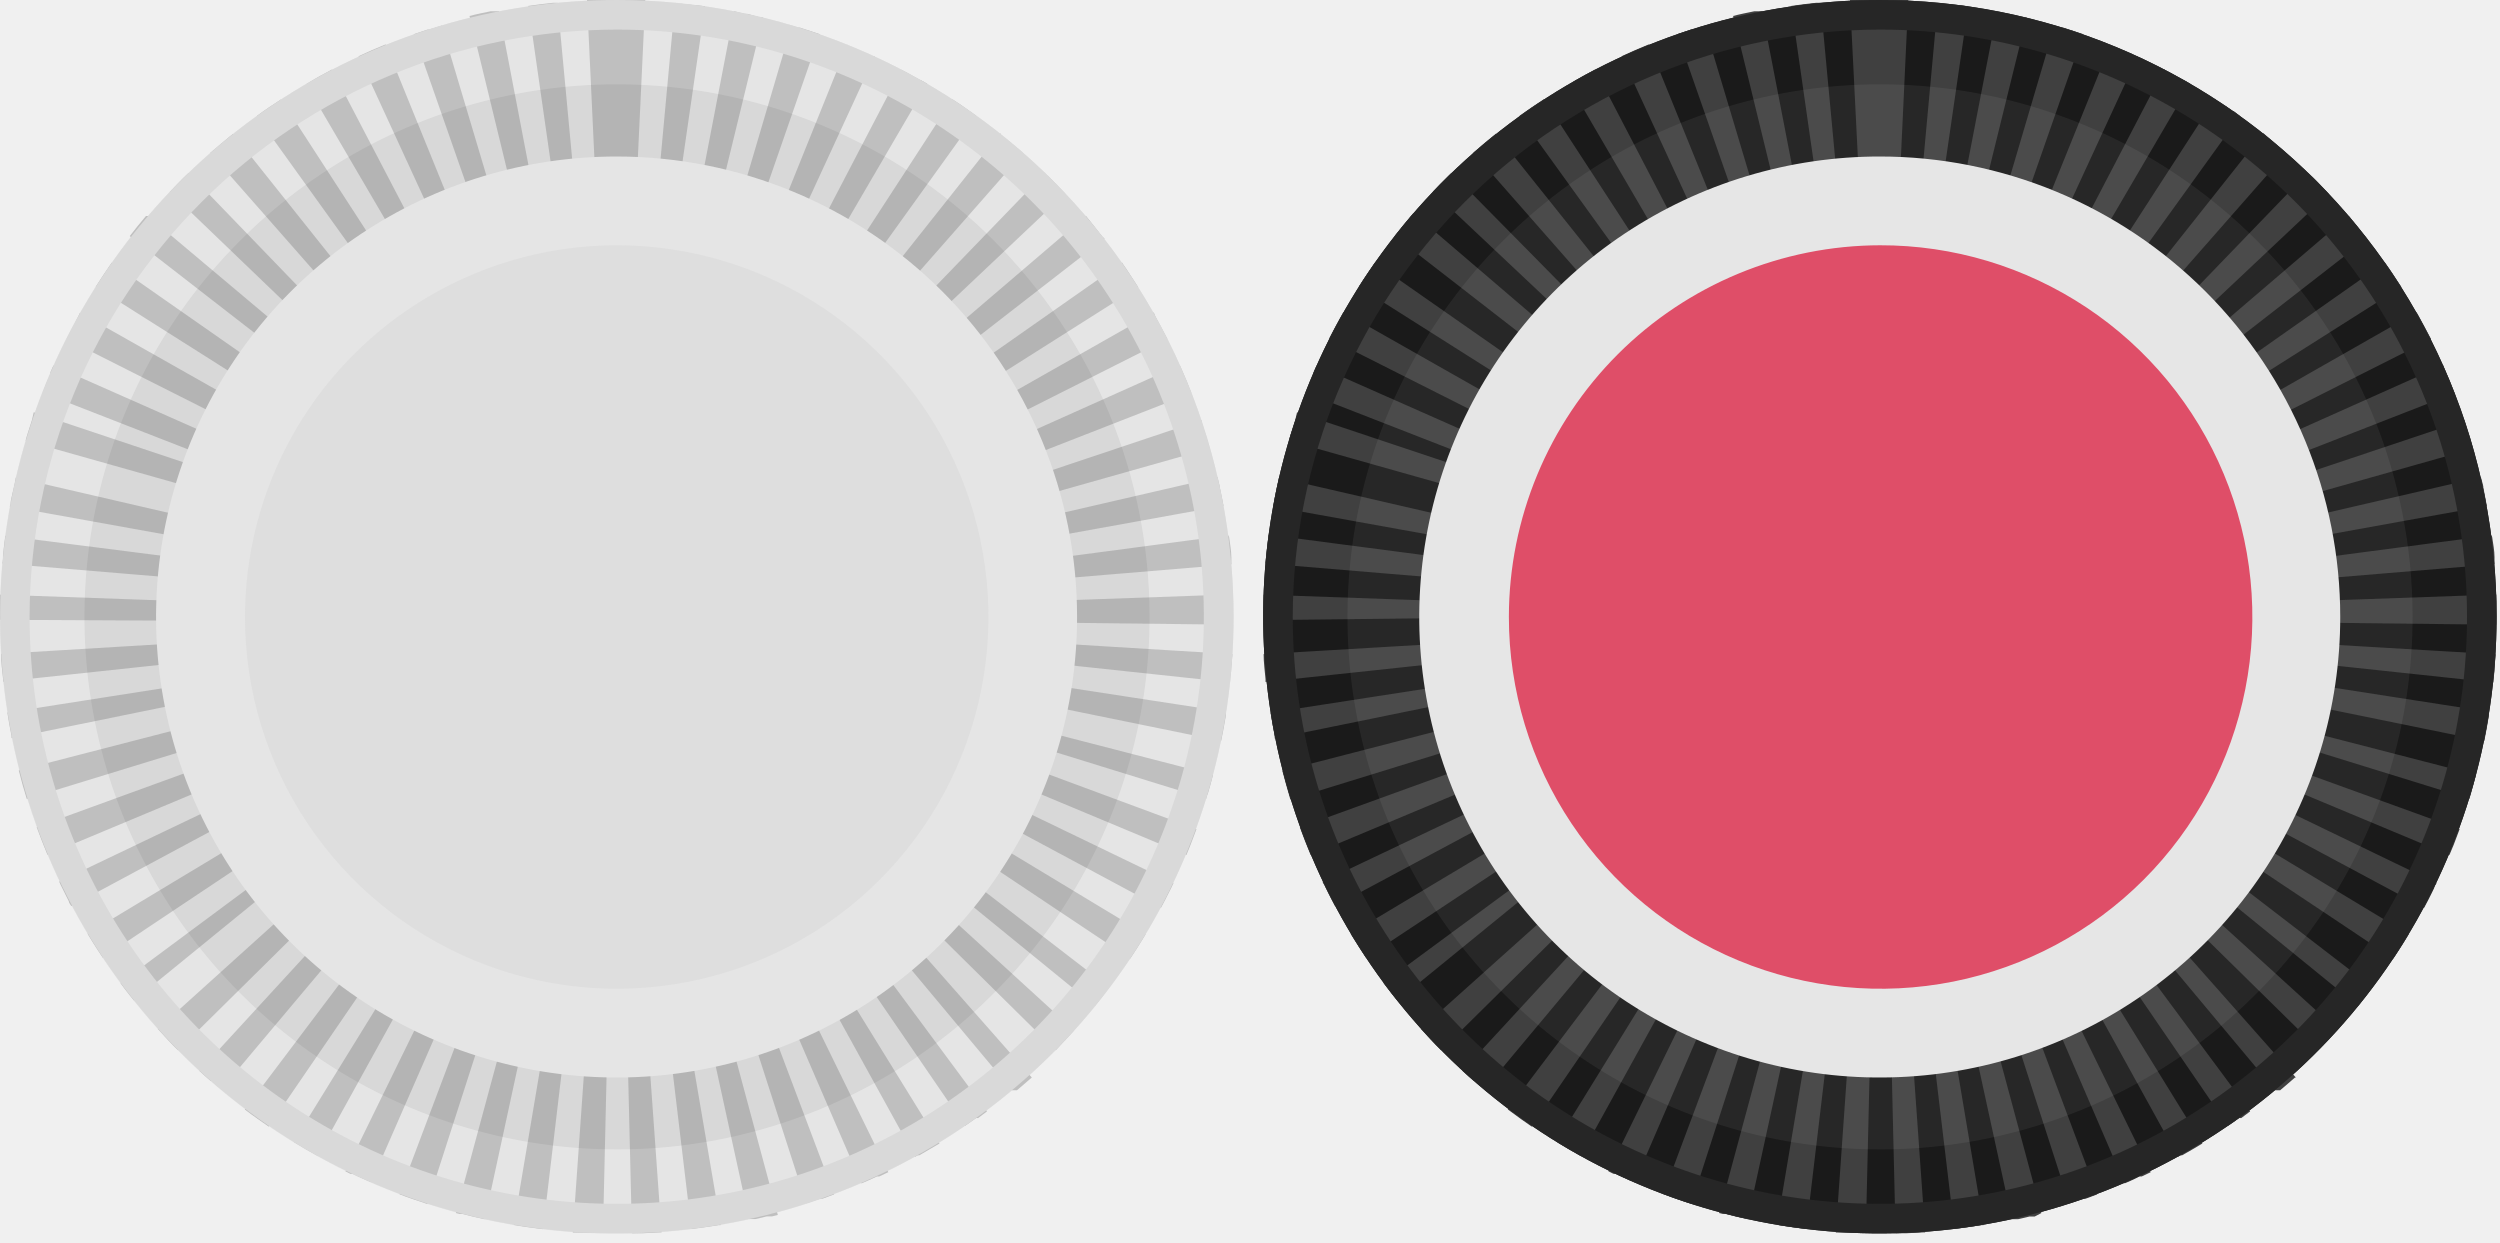
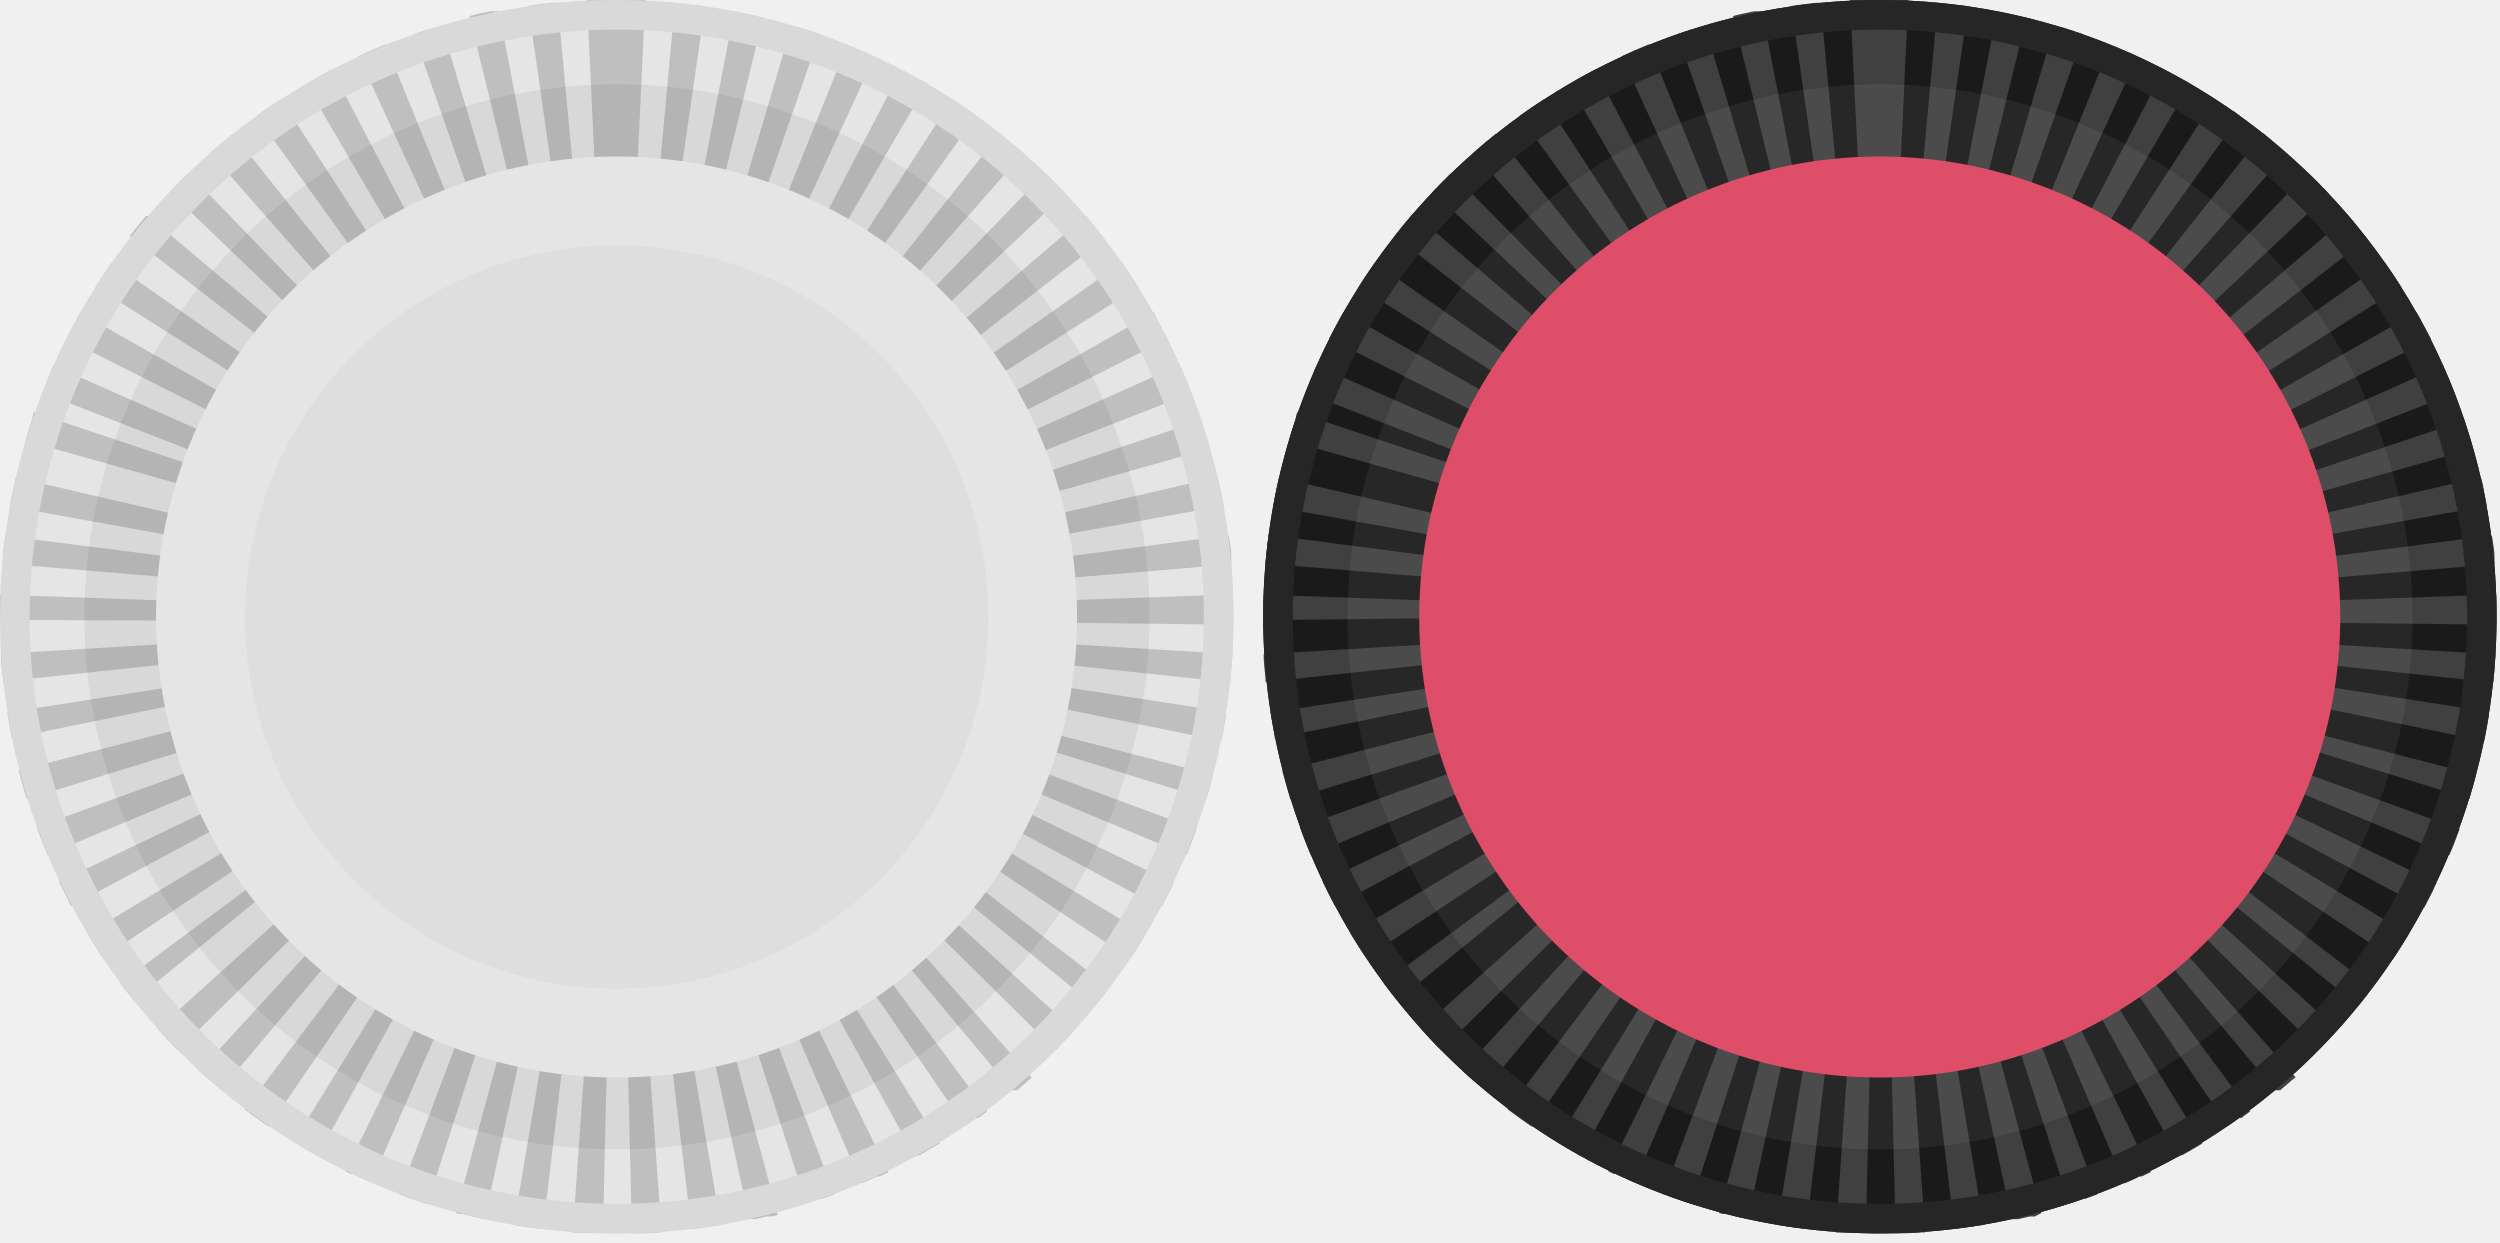
<svg xmlns="http://www.w3.org/2000/svg" width="169" height="84" viewBox="0 0 169 84" fill="none">
  <g clip-path="url(#clip0_517_2)">
    <path d="M168.77 41.7C168.768 49.945 166.322 58.004 161.74 64.858C157.158 71.712 150.647 77.054 143.029 80.209C135.412 83.363 127.03 84.187 118.944 82.579C110.858 80.969 103.431 76.999 97.601 71.169C91.771 65.339 87.8 57.912 86.192 49.826C84.583 41.74 85.407 33.358 88.561 25.741C91.716 18.123 97.058 11.612 103.912 7.03C110.766 2.448 118.825 0.002 127.07 4.80121e-06C132.547 -0.003 137.971 1.074 143.031 3.169C148.091 5.264 152.689 8.335 156.562 12.208C160.435 16.081 163.506 20.678 165.601 25.739C167.696 30.799 168.773 36.223 168.77 41.7Z" fill="#1A1A1A" />
    <path d="M127.07 0H125.81H125.06L126.06 20C126.407 20 126.74 20 127.06 20V0H127.07ZM123.07 0.19H122.91H122.76C122.2 0.25 121.64 0.32 121.09 0.4L123.93 20.19C124.28 20.19 124.62 20.1 124.93 20.07L123.07 0.19ZM119.12 0.76H119.03H118.6C118.12 0.86 117.6 0.96 117.16 1.08L121.9 20.51C122.23 20.43 122.57 20.35 122.9 20.29L119.12 0.76ZM115.23 1.76L114.43 2H114.37H114.31L113.38 2.31L119.97 21.19C120.29 21.08 120.62 20.97 120.97 20.88L115.23 1.71V1.76ZM111.46 3C110.84 3.25 110.23 3.52 109.62 3.8L118 22C118.32 21.85 118.63 21.71 119 21.58L111.46 3ZM107.83 4.7C107.24 5.01 106.65 5.33 106.08 5.7L116.17 22.98C116.46 22.8 116.77 22.63 117.07 22.47L107.83 4.7ZM104.38 6.7C103.82 7.06 103.27 7.43 102.72 7.83L114.42 24.05L115.28 23.46L104.38 6.72V6.7ZM101.13 9.03C100.61 9.45 100.1 9.88 99.6 10.32L112.78 25.32C113.05 25.09 113.31 24.87 113.59 24.65L101.13 9.05V9.03ZM98.13 11.67L97.29 12.51L96.86 12.96L111.42 26.67C111.66 26.42 111.91 26.17 112.16 25.93L98.12 11.69L98.13 11.67ZM95.38 14.6C95 15.05 94.64 15.5 94.28 15.96L110.08 28.22C110.29 27.95 110.52 27.68 110.74 27.41L95.54 14.41L95.38 14.6ZM92.93 17.76L92.78 17.99C92.46 18.45 92.15 18.91 91.85 19.38L108.75 30.08C108.94 29.79 109.13 29.49 109.33 29.21L92.93 17.76ZM90.79 21.14L90.34 21.95C90.17 22.26 90.01 22.57 89.85 22.88L107.7 31.88C107.85 31.57 108.02 31.26 108.19 30.96L90.79 21.09V21.14ZM89 24.71L88.8 25.16V25.22V25.28C88.62 25.7 88.45 26.12 88.28 26.55L106.91 33.81C107.04 33.49 107.17 33.17 107.31 32.81L89 24.71ZM87.55 28.43C87.46 28.7 87.37 28.97 87.29 29.24C87.23 29.42 87.18 29.6 87.13 29.79L106.37 35.22C106.47 34.89 106.57 34.56 106.68 34.22L87.68 27.87L87.55 28.43ZM86.46 32.28C86.34 32.813 86.23 33.343 86.13 33.87C86.13 34 86.08 34.12 86.06 34.24L105.74 37.79C105.8 37.45 105.87 37.11 105.95 36.79L86.46 32.29V32.28ZM85.75 36.22L85.6 37.5L85.54 38.09L105.47 39.75C105.47 39.4 105.54 39.05 105.59 38.75L85.75 36.15V36.22ZM85.42 40.22C85.42 40.54 85.42 40.86 85.42 41.22V41.28V41.52V41.92L105.42 41.69V41.7C105.42 41.44 105.42 41.17 105.42 40.91L85.42 40.2V40.22ZM105.42 43.04L85.42 44.22C85.42 44.79 85.5 45.36 85.55 45.92C85.55 45.98 85.55 46.04 85.55 46.1L105.44 43.97C105.44 43.63 105.37 43.28 105.35 42.97L105.42 43.04ZM105.65 45.12L85.89 48.18C85.98 48.71 86.07 49.23 86.17 49.75C86.17 49.8 86.17 49.86 86.17 49.92L105.76 45.92C105.693 45.58 105.633 45.247 105.58 44.92L105.65 45.12ZM106.06 47.12L86.69 52.12C86.86 52.77 87.04 53.41 87.23 54.05L106.34 48.15C106.24 47.82 106.15 47.48 106.06 47.15V47.12ZM106.67 49.12L87.87 55.93C88.1 56.56 88.34 57.18 88.6 57.8L107.05 50.08C106.92 49.76 106.79 49.44 106.67 49.08V49.12ZM107.47 51.02L89.41 59.6C89.41 59.67 89.48 59.75 89.52 59.82C89.69 60.19 89.88 60.55 90.07 60.92L90.24 61.24L107.87 51.79C107.71 51.48 107.55 51.17 107.4 50.86L107.47 51.02ZM108.47 52.85L91.3 63.12L91.6 63.6C91.84 63.98 92.09 64.37 92.34 64.74L109 53.71C108.81 53.42 108.62 53.13 108.44 52.83L108.47 52.85ZM109.63 54.58L93.52 66.45L93.75 66.75C93.98 67.05 94.22 67.35 94.46 67.64L109.96 55C109.74 54.73 109.52 54.45 109.32 54.17L109.63 54.58ZM110.95 56.2L96.05 69.55C96.5 70.04 96.95 70.55 97.42 71L111.65 56.94C111.4 56.7 111.16 56.44 110.93 56.18L110.95 56.2ZM112.42 57.69L98.86 72.39L99.62 73.07H99.68L100.35 73.64L113.17 58.29C112.9 58.07 112.63 57.83 112.38 57.6L112.42 57.69ZM114 59L101.93 75L102.86 75.68L103.55 76.16L114.85 59.66L114 59ZM115.72 60.18L105.23 77.18L105.33 77.25C105.83 77.55 106.33 77.85 106.85 78.13L116.51 60.62L115.61 60.1L115.72 60.18ZM117.54 61.18L108.73 79.18L109.07 79.35H109.23C109.65 79.55 110.07 79.74 110.5 79.92L118.43 61.56C118.12 61.43 117.8 61.28 117.49 61.13L117.54 61.18ZM119.44 62L112.44 80.72C113.07 80.96 113.69 81.17 114.33 81.38L120.46 62.38L119.46 62.04L119.44 62ZM121.44 62.63L116.21 82L116.45 82.06H116.65C117.15 82.193 117.65 82.313 118.15 82.42L122.41 62.87C122.07 62.8 121.74 62.72 121.41 62.63H121.44ZM123.44 63.07L120.13 82.8C120.63 82.88 121.13 82.96 121.64 83.02L122.11 83.08L124.47 63.22C124.12 63.22 123.78 63.13 123.47 63.07H123.44ZM125.51 63.32L124.1 83.32H124.5H124.59H125.59H126.13L126.6 63.32C126.25 63.32 125.89 63.32 125.6 63.32H125.51ZM128.67 63.32L127.67 63.37L128.14 83.37H128.71H128.83L130.02 83.31H130.14L128.72 63.31L128.67 63.32ZM130.74 63.07C130.4 63.13 130.05 63.18 129.74 63.22L132.11 83.08C132.73 83 133.34 82.92 133.94 82.82H134.09L130.77 63.09L130.74 63.07ZM132.74 62.63C132.41 62.72 132.07 62.8 131.74 62.87L136 82.42H136.22H136.42L137.18 82.24H137.54L138 82L132.8 62.68L132.74 62.63ZM134.74 62L133.74 62.34L139.88 81.34L140.8 81.03H141L141.77 80.74L134.77 62.03L134.74 62ZM136.64 61.17L135.7 61.61L143.62 80C143.97 79.85 144.32 79.7 144.62 79.53H144.78L145.39 79.24L136.58 61.24L136.64 61.17ZM138.46 60.17C138.16 60.35 137.86 60.53 137.56 60.69L147.23 78.2L147.41 78.1H147.51C147.98 77.84 148.43 77.57 148.88 77.3L138.39 60.3L138.46 60.17ZM140.16 59C139.88 59.21 139.6 59.42 139.31 59.61L150.61 76.11C150.86 75.94 151.12 75.76 151.36 75.58H151.51L152.11 75.13L140.16 59ZM141.76 57.66C141.51 57.9 141.24 58.13 140.98 58.35L153.8 73.7H154.14C154.48 73.42 154.8 73.13 155.14 72.84H155.2L141.76 57.66ZM143.23 56.17C143 56.43 142.76 56.69 142.51 56.94L156.74 70.94C157.05 70.62 157.36 70.3 157.66 69.94L157.98 69.59L143.23 56.17ZM144.55 54.56C144.35 54.83 144.13 55.11 143.91 55.38L159.41 68C159.61 67.74 159.82 67.48 160.02 67.21L160.38 66.74L144.55 54.56ZM145.71 52.82C145.53 53.12 145.34 53.41 145.15 53.7L161.79 64.8L161.93 64.59C162.24 64.12 162.54 63.64 162.83 63.16L145.71 52.82ZM146.71 50.99C146.56 51.31 146.4 51.62 146.24 51.92L163.87 61.37L164.14 60.86C164.28 60.58 164.42 60.31 164.55 60.03C164.55 59.92 164.65 59.81 164.71 59.7L146.69 51L146.71 50.99ZM147.51 49.09C147.39 49.41 147.26 49.73 147.13 50.09L165.58 57.8L165.87 57.11C166.01 56.75 166.14 56.4 166.27 56.05L147.47 49.24L147.51 49.09ZM148.11 47.09C148.03 47.42 147.93 47.76 147.83 48.09L166.93 54L167.05 53.59L167.38 52.38L148 47.38L148.11 47.09ZM148.53 45.09C148.53 45.43 148.41 45.77 148.35 46.09L167.94 50.09C168.05 49.52 168.16 48.94 168.25 48.37C168.25 48.28 168.25 48.2 168.25 48.12L148.49 45.05L148.53 45.09ZM148.75 43.01C148.75 43.36 148.75 43.71 148.67 44.01L168.55 46.14C168.55 45.9 168.6 45.67 168.62 45.43C168.62 45.05 168.68 44.67 168.7 44.29V44.23L148.7 43.05L148.75 43.01ZM168.75 40.19L148.75 40.9C148.75 41.17 148.75 41.43 148.75 41.7V42L168.75 42.23V41.8V41.71V41.54V41.2C168.75 41.05 168.75 40.91 168.75 40.76V40.67V40.52C168.75 40.43 168.75 40.34 168.75 40.25V40.19ZM168.42 36.19L148.59 38.8C148.59 39.14 148.67 39.49 148.7 39.8L168.63 38.14C168.63 37.98 168.63 37.83 168.63 37.67C168.63 37.21 168.53 36.75 168.47 36.3L168.42 36.19ZM167.71 32.26L148.22 36.76C148.3 37.09 148.37 37.44 148.43 37.76L168.11 34.2L167.93 33.25L167.87 32.93V32.87L167.81 32.63L167.71 32.26ZM166.62 28.41L147.62 34.77C147.727 35.097 147.827 35.43 147.92 35.77L167.17 30.33C167.03 29.84 166.88 29.33 166.72 28.87C166.72 28.77 166.65 28.68 166.62 28.58V28.41ZM165.17 24.68L146.9 32.85C147.04 33.17 147.17 33.49 147.3 33.85L165.93 26.58C165.69 25.96 165.43 25.34 165.16 24.73L165.17 24.68ZM163.36 21.11L146 31C146.17 31.3 146.34 31.61 146.49 31.92L164.34 22.92C164.07 22.4 163.8 21.92 163.51 21.37L163.36 21.11ZM161.22 17.74L144.86 29.24C145.06 29.52 145.25 29.81 145.44 30.1L162.33 19.4L162.2 19.2L161.54 18.2L161.27 17.82L161.22 17.74ZM158.77 14.58L143.58 27.58C143.8 27.84 144.02 28.11 144.24 28.39L160 16.14L159.89 15.99L159.76 15.84L158.77 14.58ZM156 11.68L142.11 26.08L142.85 26.82L157.42 13.1C156.96 12.61 156.5 12.1 156.02 11.68H156ZM153 9L140.56 24.7C140.83 24.91 141.1 25.14 141.36 25.37L154.54 10.37L154.31 10.16L153 9ZM149.75 6.67L138.87 23.48C139.16 23.67 139.45 23.86 139.73 24.07L151.42 7.84L151 7.51H150.94L150.43 7.15H150.35L149.8 6.79L149.75 6.67ZM146.3 4.67L137.06 22.41C137.37 22.57 137.67 22.74 137.97 22.91L148.06 5.66L147.63 5.41H147.57C147.17 5.18 146.77 4.97 146.36 4.75L146.3 4.67ZM142.68 3L135.19 21.54L136.14 21.95L144.52 3.79H144.2C143.7 3.56 143.2 3.35 142.68 3.14V3ZM138.9 1.7L133.24 20.88L134.24 21.2L140.83 2.31L139.49 1.87H139.34L138.92 1.74L138.9 1.7ZM135 0.76L131.21 20.39L132.21 20.61L137 1.18H136.77L135.95 0.99H135.72C135.49 0.93 135.27 0.89 135.05 0.85L135 0.76ZM131 0.19L129.17 20.1C129.52 20.1 129.87 20.17 130.17 20.22L133.05 0.42L132.55 0.36H132.34L131.44 0.26H131.33H131.06L131 0.19ZM127 0V20H128.06L129 0C128.59 0 128.19 0 127.78 0L127 0Z" fill="#404040" />
    <path d="M127.07 2C134.92 1.998 142.594 4.324 149.122 8.683C155.65 13.043 160.739 19.24 163.745 26.492C166.751 33.744 167.539 41.724 166.009 49.423C164.48 57.123 160.701 64.196 155.152 69.748C149.603 75.3 142.532 79.082 134.833 80.615C127.134 82.149 119.154 81.365 111.901 78.363C104.647 75.36 98.447 70.275 94.085 63.749C89.722 57.223 87.392 49.55 87.39 41.7C87.403 31.178 91.587 21.091 99.025 13.649C106.463 6.208 116.548 2.019 127.07 2ZM127.07 1.19973e-06C118.825 0.002 110.766 2.448 103.912 7.03C97.058 11.612 91.716 18.123 88.561 25.741C85.407 33.358 84.583 41.74 86.192 49.826C87.8 57.912 91.771 65.339 97.601 71.169C103.431 76.999 110.858 80.969 118.944 82.579C127.03 84.187 135.412 83.363 143.029 80.209C150.647 77.054 157.158 71.712 161.74 64.858C166.322 58.004 168.768 49.945 168.77 41.7C168.771 36.224 167.694 30.8 165.598 25.741C163.503 20.681 160.432 16.083 156.559 12.211C152.687 8.338 148.089 5.267 143.029 3.172C137.97 1.076 132.546 -0.001 127.07 1.19973e-06Z" fill="#262626" />
    <g opacity="0.06">
      <path d="M163.09 41.7C163.09 48.82 160.979 55.78 157.023 61.7C153.067 67.621 147.445 72.235 140.867 74.96C134.288 77.684 127.05 78.397 120.067 77.008C113.083 75.619 106.669 72.191 101.634 67.156C96.599 62.121 93.171 55.707 91.782 48.723C90.393 41.74 91.106 34.502 93.83 27.923C96.555 21.345 101.169 15.723 107.089 11.767C113.01 7.811 119.97 5.7 127.09 5.7C136.638 5.7 145.795 9.493 152.546 16.244C159.297 22.995 163.09 32.152 163.09 41.7Z" fill="white" />
    </g>
    <path d="M127.07 69.83C121.506 69.83 116.068 68.18 111.442 65.089C106.816 61.998 103.21 57.605 101.081 52.465C98.952 47.325 98.395 41.669 99.481 36.212C100.566 30.755 103.245 25.743 107.179 21.809C111.113 17.875 116.125 15.196 121.582 14.111C127.039 13.025 132.695 13.582 137.835 15.711C142.975 17.84 147.368 21.446 150.459 26.072C153.55 30.698 155.2 36.136 155.2 41.7C155.195 49.159 152.229 56.311 146.955 61.585C141.681 66.859 134.529 69.825 127.07 69.83Z" fill="#DF4E68" />
-     <path d="M127.07 16.58C132.043 16.568 136.908 18.032 141.049 20.787C145.19 23.541 148.42 27.462 150.331 32.054C152.242 36.645 152.747 41.7 151.784 46.579C150.82 51.458 148.43 55.942 144.917 59.462C141.404 62.982 136.926 65.38 132.049 66.354C127.172 67.327 122.115 66.832 117.52 64.93C112.925 63.028 108.997 59.806 106.235 55.67C103.472 51.535 101.998 46.673 102 41.7C102.008 35.04 104.657 28.655 109.366 23.946C114.075 19.237 120.46 16.588 127.12 16.58M127.12 10.58C120.961 10.57 114.937 12.388 109.81 15.803C104.684 19.218 100.687 24.077 98.323 29.765C95.96 35.453 95.337 41.714 96.533 47.756C97.729 53.798 100.691 59.35 105.044 63.708C109.396 68.066 114.944 71.035 120.985 72.239C127.025 73.444 133.287 72.829 138.978 70.472C144.669 68.116 149.533 64.124 152.955 59.003C156.377 53.881 158.202 47.859 158.2 41.7C158.2 37.612 157.395 33.565 155.83 29.789C154.266 26.012 151.972 22.581 149.082 19.691C146.191 16.801 142.759 14.509 138.982 12.946C135.205 11.383 131.158 10.579 127.07 10.58H127.12Z" fill="#E6E6E6" />
+     <path d="M127.07 16.58C132.043 16.568 136.908 18.032 141.049 20.787C145.19 23.541 148.42 27.462 150.331 32.054C152.242 36.645 152.747 41.7 151.784 46.579C150.82 51.458 148.43 55.942 144.917 59.462C141.404 62.982 136.926 65.38 132.049 66.354C127.172 67.327 122.115 66.832 117.52 64.93C112.925 63.028 108.997 59.806 106.235 55.67C103.472 51.535 101.998 46.673 102 41.7C102.008 35.04 104.657 28.655 109.366 23.946C114.075 19.237 120.46 16.588 127.12 16.58M127.12 10.58C120.961 10.57 114.937 12.388 109.81 15.803C104.684 19.218 100.687 24.077 98.323 29.765C95.96 35.453 95.337 41.714 96.533 47.756C97.729 53.798 100.691 59.35 105.044 63.708C109.396 68.066 114.944 71.035 120.985 72.239C127.025 73.444 133.287 72.829 138.978 70.472C144.669 68.116 149.533 64.124 152.955 59.003C156.377 53.881 158.202 47.859 158.2 41.7C158.2 37.612 157.395 33.565 155.83 29.789C154.266 26.012 151.972 22.581 149.082 19.691C146.191 16.801 142.759 14.509 138.982 12.946C135.205 11.383 131.158 10.579 127.07 10.58H127.12Z" fill="#DF4E68" />
    <path d="M83.39 41.7C83.39 49.947 80.944 58.01 76.362 64.867C71.78 71.725 65.268 77.07 57.648 80.226C50.028 83.382 41.644 84.208 33.555 82.599C25.466 80.99 18.035 77.018 12.204 71.186C6.372 65.355 2.4 57.924 0.791 49.835C-0.818 41.746 0.008 33.362 3.164 25.742C6.32 18.122 11.665 11.61 18.523 7.028C25.38 2.446 33.443 1.19973e-06 41.69 1.19973e-06C47.166 -0.001 52.59 1.076 57.65 3.172C62.709 5.267 67.307 8.338 71.179 12.211C75.052 16.083 78.123 20.681 80.219 25.741C82.314 30.8 83.391 36.224 83.39 41.7Z" fill="#E5E5E5" />
    <path d="M41.69 0H40.43H39.68L40.62 20H41.69V0ZM37.69 0.19H37.52H37.38C36.82 0.25 36.26 0.32 35.71 0.4L38.55 20.19C38.89 20.19 39.24 20.1 39.55 20.07L37.69 0.19ZM33.69 0.76H33.6H33.18C32.7 0.86 32.18 0.96 31.74 1.08L36.47 20.51C36.81 20.43 37.15 20.35 37.47 20.29L33.73 0.76H33.69ZM29.81 1.76L29.01 2H29H28.95H28.9L27.97 2.31L34.57 21.19C34.89 21.08 35.22 20.97 35.57 20.88L29.85 1.71L29.81 1.76ZM26.07 3C25.45 3.25 24.84 3.52 24.24 3.8L32.62 22C32.93 21.85 33.25 21.71 33.62 21.58L26.07 3ZM22.44 4.7C21.85 5.01 21.27 5.33 20.69 5.7L30.78 22.94C31.08 22.76 31.38 22.59 31.69 22.43L22.44 4.7ZM19 6.72C18.44 7.08 17.89 7.45 17.35 7.85L29 24.07C29.29 23.87 29.57 23.67 29.87 23.48L19 6.72ZM15.75 9.05C15.22 9.47 14.75 9.9 14.21 10.34L27.4 25.34C27.66 25.11 27.93 24.89 28.2 24.67L15.75 9.05ZM12.75 11.69C12.46 11.96 12.19 12.24 11.91 12.53L11.48 12.98L25.9 26.82C26.13 26.57 26.38 26.32 26.63 26.08L12.74 11.69H12.75ZM10 14.6H9.87C9.49 15.05 9.12 15.5 8.77 15.96L24.57 28.22C24.783 27.953 25.003 27.683 25.23 27.41L10 14.6ZM7.55 17.76L7.39 18C7.07 18.46 6.77 18.92 6.47 19.39L23.37 30.09C23.55 29.8 23.75 29.5 23.95 29.22L7.55 17.76ZM5.41 21.14L5 22L4.51 22.93L22.36 31.93C22.52 31.62 22.68 31.31 22.86 31.01L5.41 21.14ZM3.61 24.71C3.54 24.86 3.47 25.01 3.41 25.16V25.22C3.406 25.24 3.406 25.26 3.41 25.28C3.23 25.7 3.05 26.12 2.89 26.55L21.52 33.81C21.65 33.49 21.78 33.17 21.92 32.81L3.61 24.71ZM2.15 28.43C2.06 28.7 1.98 28.97 1.89 29.24C1.83 29.42 1.78 29.6 1.73 29.79L20.98 35.22C21.067 34.887 21.167 34.553 21.28 34.22L2.28 27.87L2.15 28.43ZM1.07 32.28C1 32.81 0.83 33.34 0.73 33.87C0.73 34 0.73 34.12 0.66 34.24L20.35 37.79C20.41 37.45 20.48 37.11 20.55 36.79L1.07 32.28ZM0.36 36.22C0.3 36.64 0.25 37.07 0.21 37.5C0.21 37.7 0.21 37.89 0.16 38.09L20.09 39.75C20.09 39.4 20.16 39.05 20.2 38.75L0.36 36.22ZM0 40.2V41.2V41.26V41.5C0 41.63 0 41.77 0 41.9L20 42V41.7C20 41.44 20 41.17 20 40.91L0 40.2ZM20 43L0.07 44.2C0.07 44.77 0.15 45.34 0.21 45.9C0.205 45.96 0.205 46.02 0.21 46.08L20.09 43.95C20.09 43.61 20.03 43.26 20.01 42.95L20 43ZM20.22 45.08L0.5 48.17C0.58 48.7 0.67 49.22 0.78 49.74V49.9L20.37 45.9C20.31 45.56 20.24 45.22 20.19 44.9L20.22 45.08ZM20.64 47.08L1.27 52.08C1.43 52.73 1.61 53.37 1.81 54.01L21 48.12C20.9 47.79 20.8 47.45 20.72 47.12L20.64 47.08ZM21.25 49.08L2.48 55.91C2.71 56.54 2.95 57.16 3.21 57.78L21.66 50.06C21.53 49.74 21.4 49.42 21.29 49.06L21.25 49.08ZM22.04 50.98L4 59.6L4.1 59.82C4.28 60.19 4.46 60.55 4.65 60.92C4.65 61.03 4.76 61.14 4.82 61.25L22.44 51.79C22.28 51.48 22.12 51.17 21.97 50.86L22.04 50.98ZM23.04 52.81L5.92 63.12L6.21 63.6C6.45 63.98 6.7 64.37 6.95 64.74L23.58 53.64C23.39 53.35 23.2 53.06 23.03 52.76L23.04 52.81ZM24.19 54.54L8.14 66.45L8.36 66.75C8.59 67.05 8.82 67.35 9.06 67.64L24.56 55C24.34 54.73 24.13 54.45 23.92 54.17L24.19 54.54ZM25.51 56.16L10.67 69.55C11.11 70.04 11.57 70.55 12.04 71L26.26 56.94C26.02 56.7 25.77 56.44 25.54 56.18L25.51 56.16ZM27 57.67L13.48 72.39C13.73 72.62 13.98 72.85 14.24 73.07H14.3L14.96 73.64L27.8 58.36C27.53 58.14 27.27 57.9 27.01 57.67H27ZM28.62 59L16.55 75C16.85 75.23 17.16 75.46 17.48 75.68L18.17 76.16L29.46 59.66C29.18 59.46 28.89 59.26 28.62 59.05V59ZM30.34 60.18L19.85 77.18L19.95 77.25C20.45 77.55 20.95 77.85 21.47 78.13L31.14 60.62C30.83 60.45 30.53 60.28 30.24 60.1L30.34 60.18ZM32.16 61.18L23.35 79.18L23.68 79.35H23.84C24.26 79.55 24.68 79.74 25.1 79.92L33.1 61.62C32.78 61.49 32.46 61.34 32.16 61.19V61.18ZM34.06 62L27 80.73C27.62 80.97 28.25 81.18 28.89 81.39L35.01 62.39L34.01 62.05L34.06 62ZM36.06 62.63L30.82 82L31.06 82.06H31.27C31.763 82.193 32.263 82.313 32.77 82.42L37 62.88C36.66 62.81 36.32 62.73 36 62.64L36.06 62.63ZM38.06 63.07L34.73 82.81C35.23 82.89 35.73 82.97 36.24 83.03L36.71 83.09L39.07 63.23C38.73 63.23 38.38 63.14 38.07 63.08L38.06 63.07ZM40.13 63.32L38.72 83.32H39.13H39.22H40.22H40.76L41.22 63.32C40.87 63.32 40.52 63.32 40.22 63.32H40.13ZM43.29 63.32L42.24 63.37L42.72 83.37H43.28H43.41L44.59 83.31H44.72L43.29 63.31V63.32ZM45.37 63.07C45.03 63.13 44.68 63.18 44.37 63.22L46.74 83.08C47.35 83 47.96 82.92 48.57 82.82H48.72L45.35 63.08L45.37 63.07ZM47.37 62.63C47.04 62.72 46.7 62.8 46.37 62.87L50.64 82.41H50.86H51.07L51.83 82.23H52.19L52.58 82.13L47.38 62.81L47.37 62.63ZM49.37 62L48.37 62.34L54.5 81.34L55.42 81.03H55.61L56.39 80.74L49.33 62H49.37ZM51.28 61.17L50.28 61.61L58.23 80C58.58 79.85 58.93 79.7 59.28 79.53H59.43L60.05 79.24L51.24 61.24L51.28 61.17ZM53.09 60.17C52.8 60.35 52.5 60.53 52.2 60.69L61.86 78.2L62.04 78.1H62.14L63.51 77.3L53.01 60.3L53.09 60.17ZM54.77 59C54.5 59.21 54.21 59.42 53.93 59.61L65.23 76.11L65.98 75.58H66.12L66.72 75.13L54.77 59ZM56.38 57.66C56.12 57.9 55.86 58.13 55.59 58.35L68.41 73.7H68.75L69.75 72.84L56.38 57.66ZM57.85 56.17C57.62 56.43 57.37 56.69 57.13 56.94L71.36 71L72.29 70C72.39 69.88 72.5 69.76 72.61 69.65L57.85 56.17ZM59.17 54.56C58.96 54.83 58.75 55.11 58.53 55.38L74 68C74.21 67.74 74.42 67.48 74.62 67.21C74.73 67.05 74.85 66.9 74.97 66.74L59.17 54.56ZM60.32 52.82C60.15 53.12 59.96 53.41 59.77 53.7L76.4 64.8L76.54 64.59C76.85 64.12 77.15 63.64 77.44 63.16L60.32 52.82ZM61.32 50.99C61.18 51.31 61.02 51.62 60.86 51.92L78.48 61.37L78.75 60.86L79.17 60.03C79.23 59.92 79.28 59.81 79.33 59.7L61.3 51L61.32 50.99ZM62.12 49.09C62 49.41 61.88 49.73 61.75 50.09L80.2 57.8C80.3 57.57 80.39 57.34 80.48 57.11C80.61 56.75 80.75 56.4 80.88 56.05L62.1 49.09H62.12ZM62.73 47.09C62.64 47.42 62.55 47.76 62.45 48.09L81.54 54C81.54 53.86 81.62 53.73 81.67 53.59C81.79 53.19 81.9 52.78 82 52.38L62.63 47.38L62.73 47.09ZM63.14 45.09C63.093 45.43 63.033 45.763 62.96 46.09L82.55 50.09C82.67 49.52 82.77 48.94 82.87 48.37C82.864 48.287 82.864 48.203 82.87 48.12L63.12 45.09H63.14ZM63.35 43C63.35 43.35 63.3 43.7 63.26 44L83.15 46.13C83.15 45.89 83.15 45.66 83.22 45.42C83.22 45.04 83.28 44.66 83.31 44.28V44.22L63.35 43ZM83.35 40.18L63.35 40.89C63.35 41.16 63.35 41.42 63.35 41.69V42L83.35 42.23V41.8V41.71V41.54V41.2C83.35 41.05 83.35 40.91 83.35 40.76V40.67V40.52C83.345 40.43 83.345 40.34 83.35 40.25V40.18ZM83.02 36.18L63.2 38.81C63.2 39.15 63.28 39.5 63.31 39.81L83.24 38.15C83.24 37.99 83.24 37.84 83.24 37.68C83.24 37.22 83.14 36.76 83.09 36.31L83.02 36.18ZM82.3 32.25L62.82 36.75L63.03 37.75L82.71 34.19C82.65 33.88 82.59 33.56 82.52 33.24L82.45 32.92V32.86L82.39 32.62L82.3 32.25ZM81.22 28.4L62.22 34.76C62.327 35.087 62.427 35.42 62.52 35.76L81.77 30.32C81.63 29.83 81.48 29.32 81.32 28.86C81.32 28.76 81.25 28.67 81.22 28.57V28.4ZM79.76 24.67L61.51 32.85C61.65 33.17 61.79 33.49 61.91 33.85L80.54 26.58C80.3 25.96 80.04 25.34 79.77 24.73L79.76 24.67ZM78 21.12L60.58 31C60.75 31.3 60.91 31.61 61.07 31.92L78.91 22.92C78.65 22.4 78.37 21.92 78.09 21.37L78 21.12ZM75.86 17.75L59.46 29.25C59.66 29.53 59.86 29.82 60.04 30.11L76.94 19.41L76.81 19.21C76.6 18.88 76.38 18.55 76.16 18.21L75.9 17.83L75.86 17.75ZM73.41 14.59L58.21 27.59C58.437 27.85 58.657 28.12 58.87 28.4L74.67 16.13L74.52 16L74.4 15.85L73.41 14.59ZM70.66 11.68L56.75 26.08C57 26.32 57.25 26.57 57.48 26.82L72 13.1C71.54 12.61 71.07 12.1 70.59 11.68H70.66ZM67.62 9L55.17 24.7C55.45 24.91 55.72 25.14 55.98 25.37L69.16 10.37L68.93 10.16C68.52 9.81 68.1 9.46 67.67 9.16L67.62 9ZM64.38 6.71L53.48 23.48C53.77 23.67 54.06 23.86 54.34 24.07L66 7.84L65.54 7.51L65 7.12L64.45 6.76L64.38 6.71ZM60.93 4.71L51.69 22.43L52.6 22.93L62.68 5.66L62.24 5.41H62.19C61.79 5.18 61.38 4.97 60.98 4.75L60.93 4.71ZM57.29 3L49.81 21.56L50.76 21.97L59.13 3.81H58.82C58.32 3.58 57.82 3.37 57.29 3.16V3ZM53.52 1.7L47.86 20.88L48.86 21.2L55.42 2.31L54.09 1.87H53.94L53.52 1.74V1.7ZM49.63 0.76L45.85 20.39L46.85 20.61L51.59 1.18H51.36L50.54 0.94H50.3L49.63 0.76ZM45.63 0.19L43.79 20.1C44.13 20.1 44.48 20.17 44.79 20.22L47.66 0.42L47.16 0.36H47L46.1 0.26H46H45.73L45.63 0.19ZM41.63 0V20H42.68L43.62 0C43.22 0 42.81 0 42.41 0L41.63 0Z" fill="#BFBFBF" />
    <path d="M41.69 2C49.539 2 57.213 4.328 63.739 8.688C70.266 13.049 75.353 19.247 78.358 26.499C81.362 33.751 82.149 41.731 80.618 49.429C79.088 57.128 75.308 64.2 69.759 69.751C64.209 75.303 57.138 79.084 49.439 80.616C41.741 82.149 33.761 81.364 26.508 78.362C19.256 75.359 13.056 70.273 8.694 63.748C4.331 57.222 2.002 49.55 2 41.7C2.013 31.177 6.199 21.088 13.639 13.646C21.079 6.204 31.167 2.016 41.69 2ZM41.69 1.19973e-06C33.445 0.002 25.386 2.448 18.532 7.03C11.678 11.612 6.336 18.123 3.182 25.741C0.027 33.358 -0.797 41.74 0.812 49.826C2.42 57.912 6.391 65.339 12.221 71.169C18.051 76.999 25.478 80.969 33.564 82.579C41.65 84.187 50.032 83.363 57.649 80.209C65.267 77.054 71.778 71.712 76.36 64.858C80.942 58.004 83.388 49.945 83.39 41.7C83.391 36.224 82.314 30.8 80.219 25.741C78.123 20.681 75.052 16.083 71.179 12.211C67.307 8.338 62.709 5.267 57.649 3.172C52.59 1.076 47.166 -0.001 41.69 1.19973e-06Z" fill="#D9D9D9" />
    <g opacity="0.06">
      <path d="M77.71 41.7C77.71 48.82 75.599 55.78 71.643 61.7C67.687 67.621 62.065 72.235 55.487 74.96C48.908 77.684 41.67 78.397 34.687 77.008C27.703 75.619 21.289 72.191 16.254 67.156C11.22 62.121 7.791 55.707 6.402 48.723C5.013 41.74 5.726 34.502 8.45 27.923C11.175 21.345 15.789 15.723 21.709 11.767C27.63 7.811 34.59 5.7 41.71 5.7C46.438 5.7 51.119 6.631 55.487 8.44C59.854 10.249 63.823 12.901 67.166 16.244C70.509 19.587 73.16 23.556 74.97 27.923C76.779 32.291 77.71 36.972 77.71 41.7Z" fill="black" />
    </g>
    <path d="M41.69 69.83C36.126 69.832 30.686 68.184 26.059 65.094C21.432 62.004 17.825 57.612 15.694 52.472C13.563 47.332 13.005 41.676 14.089 36.218C15.174 30.761 17.852 25.748 21.786 21.813C25.719 17.878 30.732 15.197 36.188 14.111C41.645 13.025 47.302 13.582 52.443 15.71C57.583 17.839 61.977 21.445 65.069 26.071C68.16 30.697 69.81 36.136 69.81 41.7C69.802 49.156 66.837 56.305 61.566 61.579C56.294 66.852 49.146 69.819 41.69 69.83Z" fill="#DEDEDE" />
    <path d="M41.69 16.58C46.661 16.58 51.52 18.054 55.653 20.816C59.785 23.578 63.006 27.503 64.908 32.096C66.81 36.688 67.307 41.741 66.336 46.616C65.366 51.491 62.971 55.969 59.456 59.483C55.941 62.997 51.462 65.39 46.587 66.358C41.711 67.327 36.658 66.828 32.066 64.924C27.474 63.021 23.55 59.798 20.79 55.664C18.03 51.53 16.558 46.671 16.56 41.7C16.568 35.038 19.218 28.652 23.93 23.943C28.641 19.233 35.029 16.585 41.69 16.58ZM41.69 10.58C35.532 10.578 29.512 12.402 24.391 15.822C19.27 19.242 15.279 24.104 12.921 29.792C10.564 35.481 9.947 41.741 11.148 47.781C12.348 53.82 15.314 59.368 19.668 63.722C24.022 68.076 29.57 71.041 35.609 72.242C41.649 73.443 47.909 72.826 53.598 70.469C59.286 68.111 64.148 64.12 67.568 58.999C70.988 53.878 72.812 47.858 72.81 41.7C72.81 33.447 69.531 25.531 63.695 19.695C57.859 13.859 49.944 10.58 41.69 10.58Z" fill="#E5E5E5" />
  </g>
  <defs>
    <clipPath id="clip0_517_2">
      <rect width="168.77" height="83.38" fill="white" />
    </clipPath>
  </defs>
</svg>
